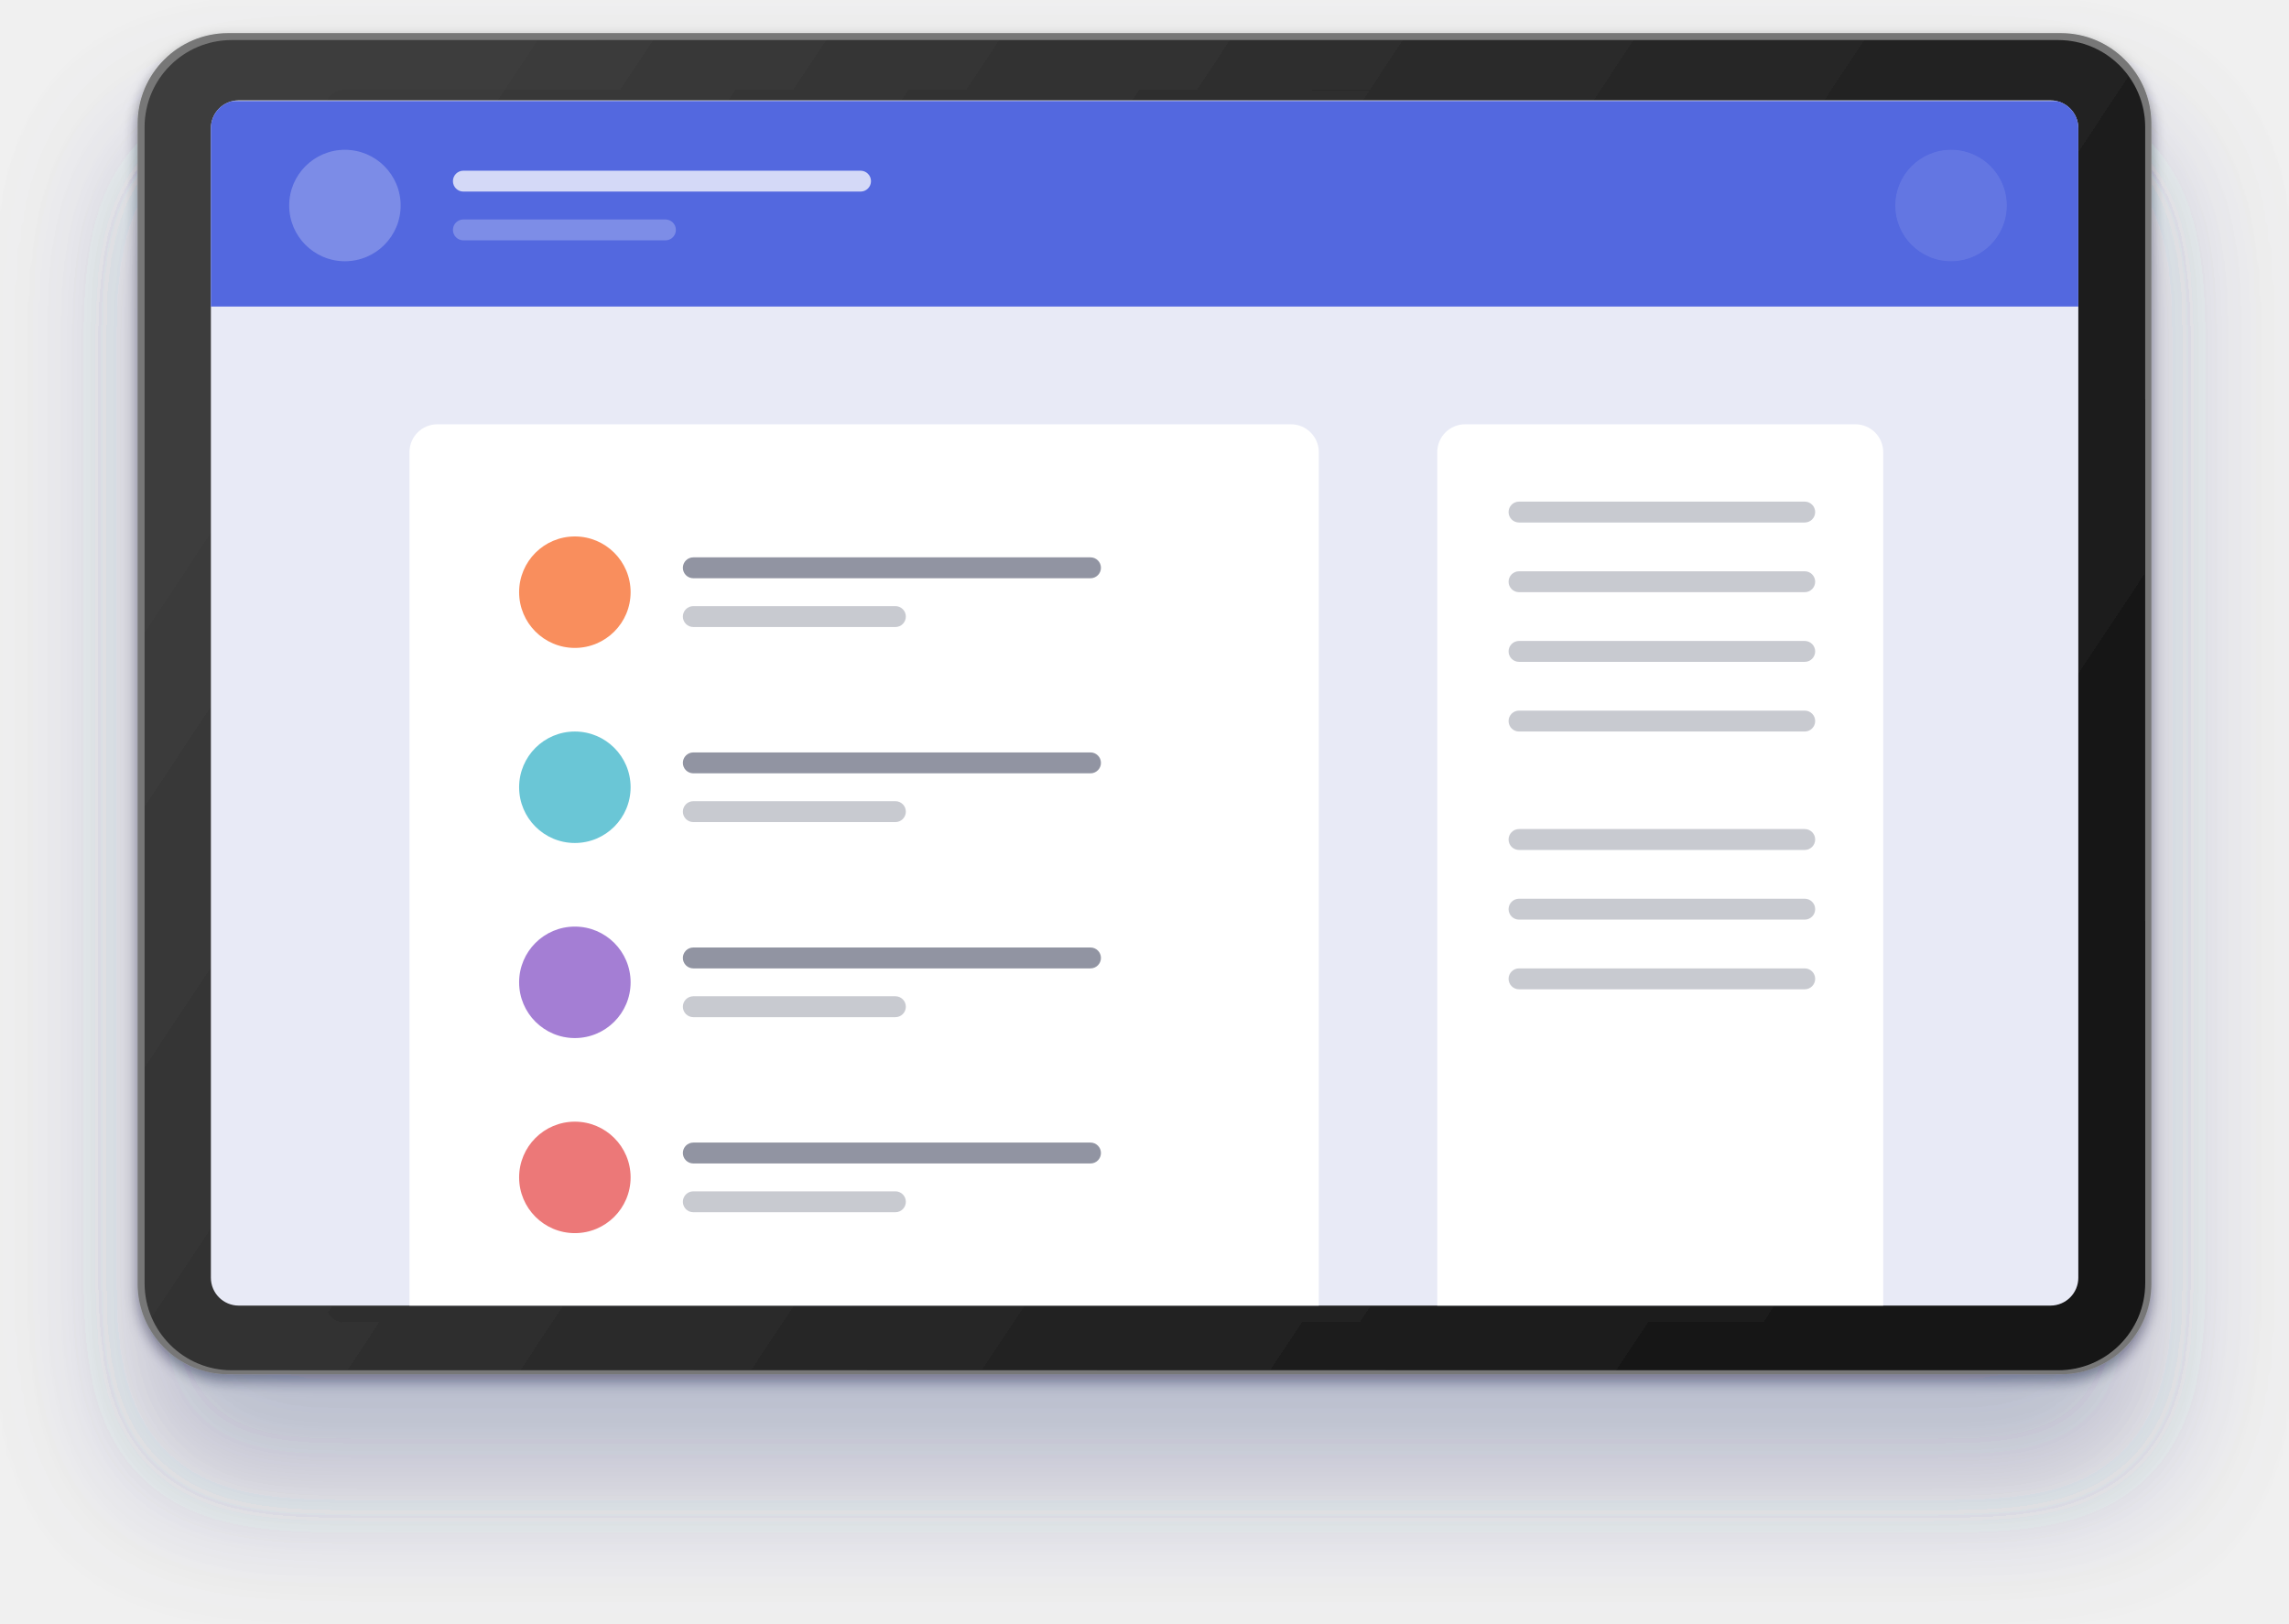
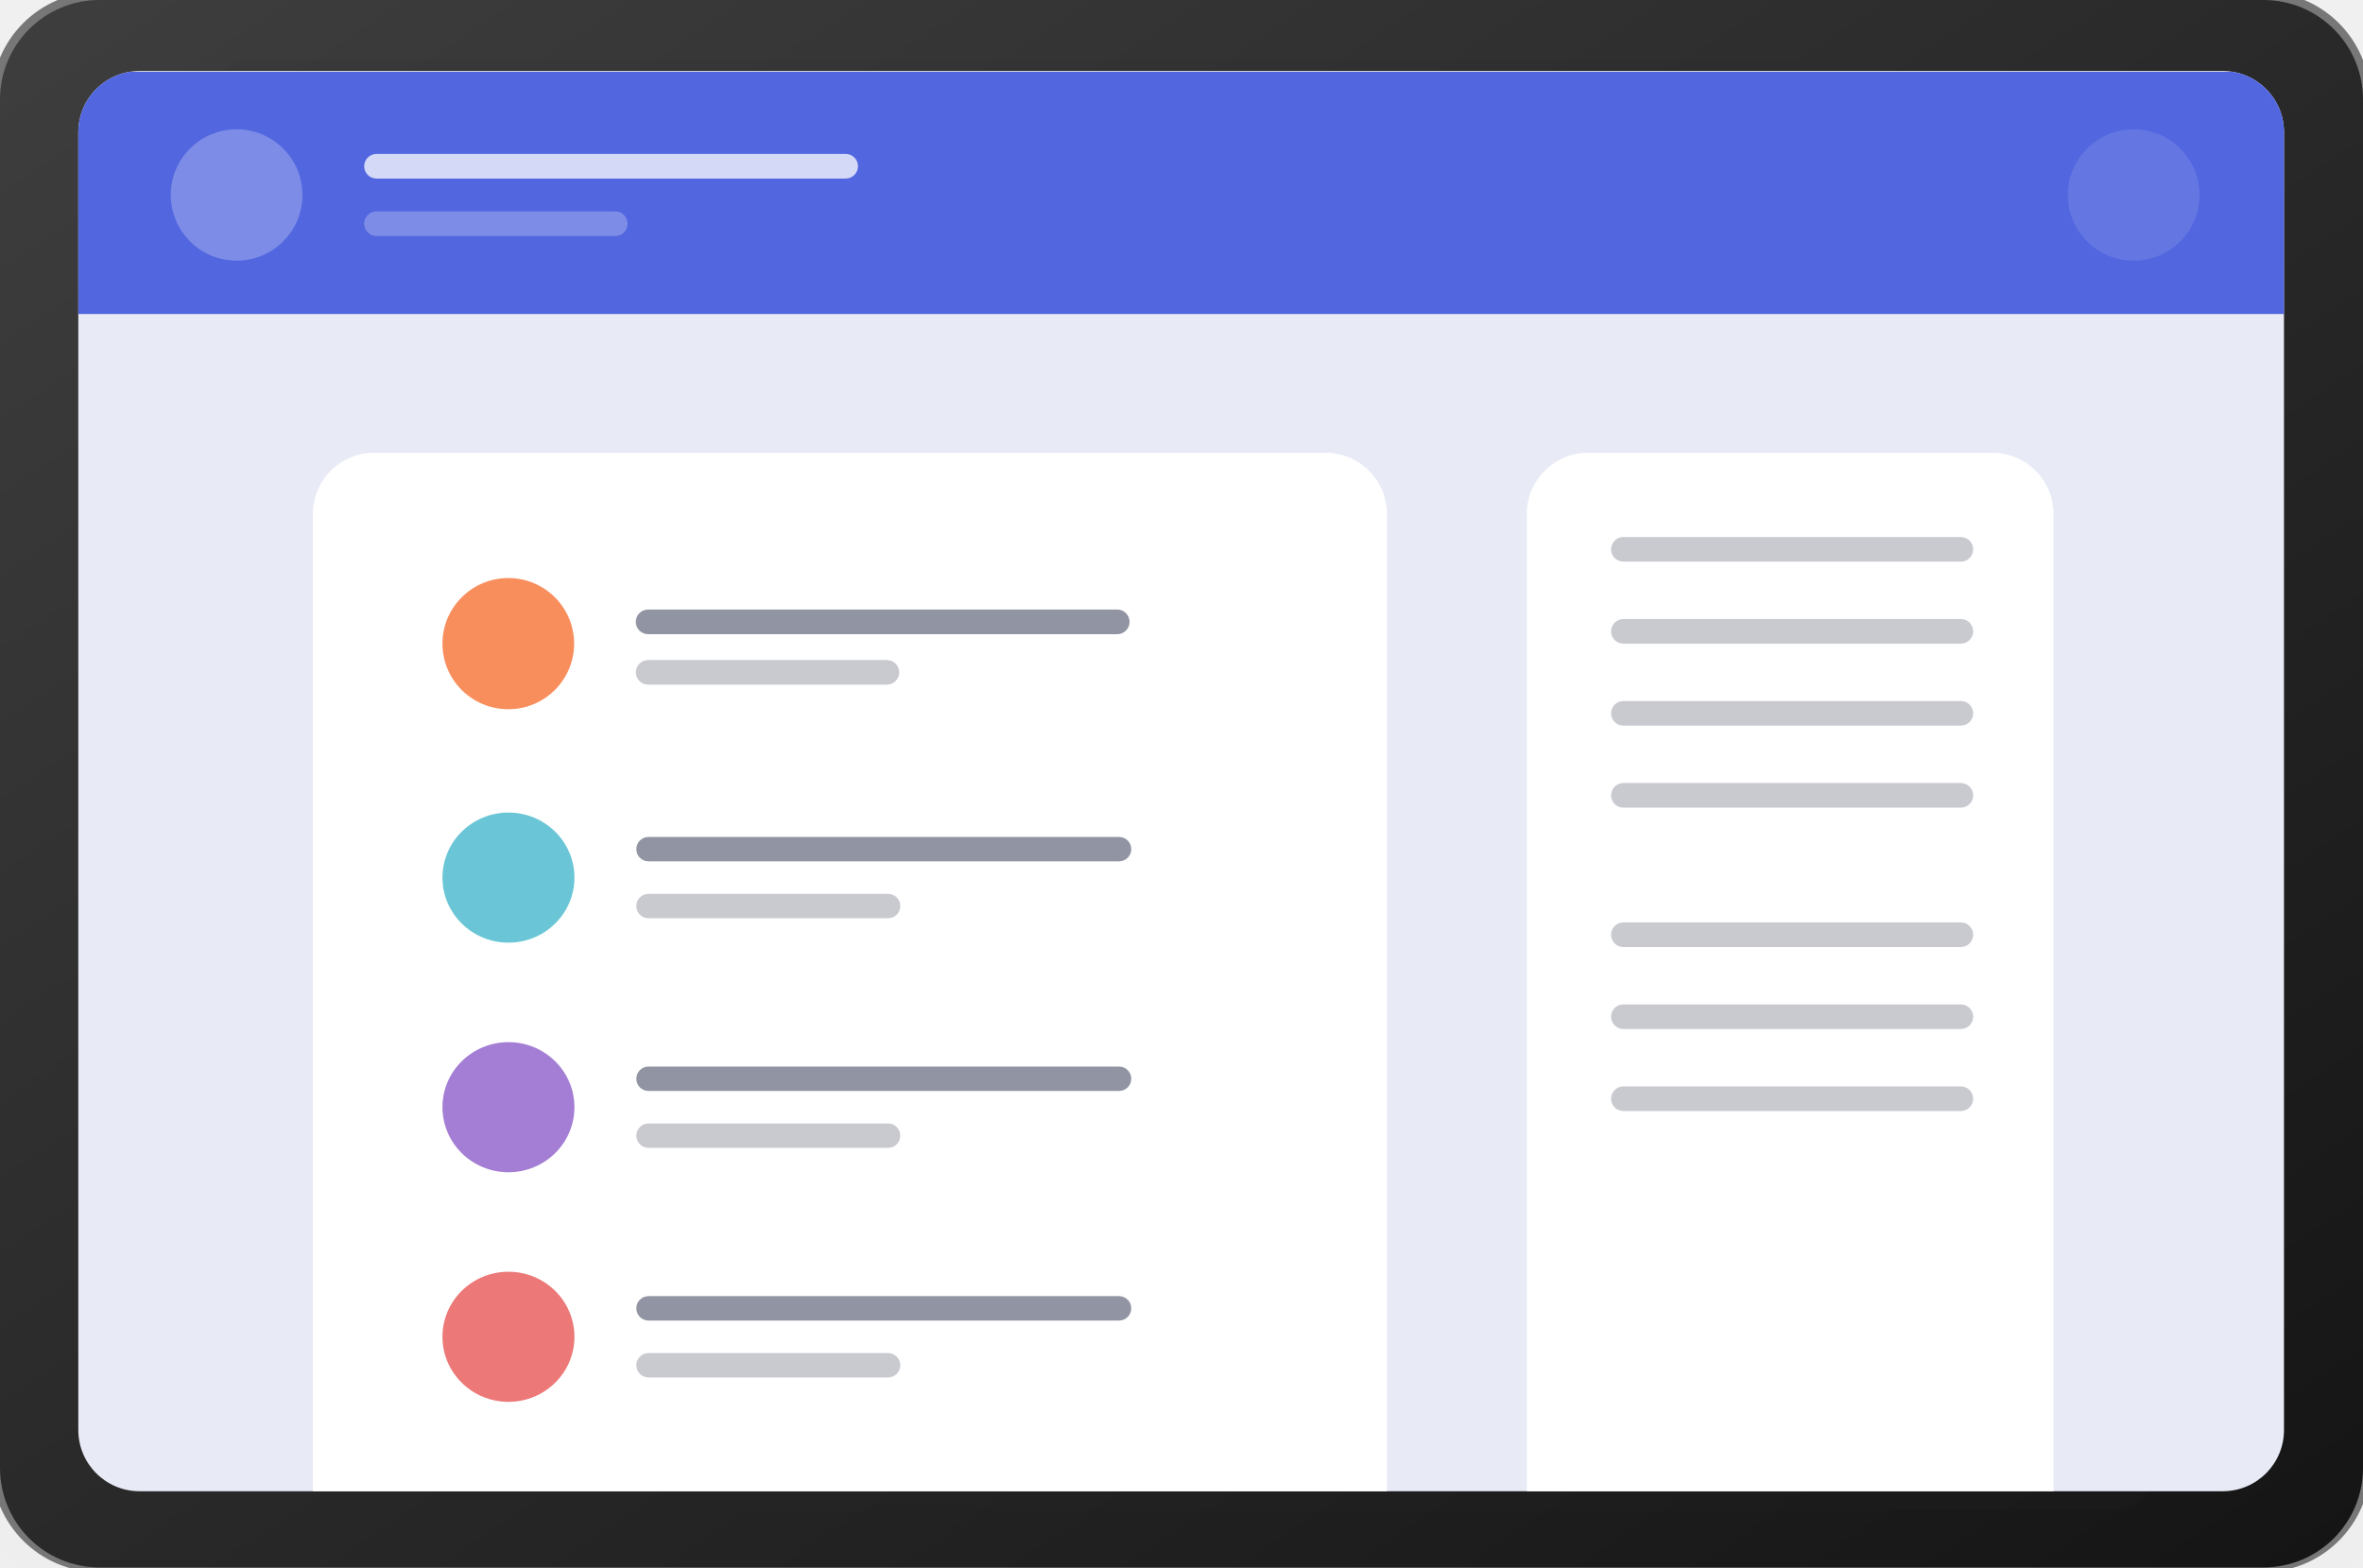
- <svg xmlns="http://www.w3.org/2000/svg" xmlns:xlink="http://www.w3.org/1999/xlink" width="657" height="466">
-   <defs>
-     <filter id="a" width="118%" height="126.9%" x="-9%" y="-5.7%" filterUnits="objectBoundingBox">
-       <feOffset dy="2" in="SourceAlpha" result="shadowOffsetOuter1" />
-       <feGaussianBlur in="shadowOffsetOuter1" result="shadowBlurOuter1" stdDeviation="2" />
-       <feColorMatrix in="shadowBlurOuter1" result="shadowMatrixOuter1" values="0 0 0 0 0 0 0 0 0 0 0 0 0 0 0 0 0 0 0.5 0" />
-       <feMerge>
-         <feMergeNode in="shadowMatrixOuter1" />
-         <feMergeNode in="SourceGraphic" />
-       </feMerge>
+ <svg xmlns="http://www.w3.org/2000/svg" width="308.742" height="204.806" viewBox="0 0 308.742 204.806" fill="none" version="1.1" id="svg91">
+   <g filter="url(#filter0_d_8063_88)" id="g4" transform="translate(-34.1909,-11.8287)">
+     <rect x="33.116" y="10.756" width="310.769" height="206.488" rx="14" fill="#777777" id="rect2" />
+   </g>
+   <rect x="0" y="0" width="308.742" height="204.806" rx="13" fill="url(#paint0_linear_8063_88)" id="rect6" style="fill:url(#paint0_linear_8063_88)" />
+   <rect opacity="0.1" x="27.975" y="7.671" width="253.488" height="189.731" rx="5" fill="#2a2a2a" id="rect8" />
+   <rect x="10.232" y="9.28" width="288.187" height="185.571" rx="8" fill="#e8eaf6" id="rect10" />
+   <mask id="mask0_8063_88" maskUnits="userSpaceOnUse" x="44" y="21" width="289" height="186">
+     <rect x="44.423" y="21.109" width="288.187" height="185.571" rx="8" fill="#ffffff" id="rect12" />
+   </mask>
+   <g mask="url(#mask0_8063_88)" id="g31" transform="translate(-34.1909,-11.8287)">
+     <rect x="42.525" y="21.215" width="294.101" height="31.644" fill="#5267df" id="rect15" />
+     <ellipse opacity="0.245" cx="65.106" cy="37.305" rx="8.603" ry="8.581" fill="#ffffff" id="ellipse17" />
+     <ellipse opacity="0.104" cx="312.969" cy="37.305" rx="8.603" ry="8.581" fill="#ffffff" id="ellipse19" />
+     <rect opacity="0.75" x="81.774" y="31.941" width="64.52" height="3.218" rx="1.609" fill="#ffffff" id="rect21" />
+     <rect opacity="0.25" x="81.774" y="39.45" width="34.41" height="3.218" rx="1.609" fill="#ffffff" id="rect23" />
+     <rect x="75.07" y="70.988" width="140.33" height="169.481" rx="8" fill="#ffffff" id="rect25" />
+     <rect x="233.68" y="70.988" width="68.821" height="169.481" rx="8" fill="#ffffff" id="rect27" />
+     <rect opacity="0.5" x="117.26" y="91.474" width="64.52" height="3.218" rx="1.609" fill="#242a45" id="rect29" />
+   </g>
+   <ellipse cx="66.411" cy="84.1" rx="8.602" ry="8.571" fill="#f98e5d" id="ellipse33" />
+   <rect opacity="0.25" x="210.497" y="70.171" width="47.312" height="3.214" rx="1.607" fill="#242a45" id="rect35" />
+   <rect opacity="0.25" x="210.497" y="80.886" width="47.312" height="3.214" rx="1.607" fill="#242a45" id="rect37" />
+   <rect opacity="0.25" x="210.497" y="91.6" width="47.312" height="3.214" rx="1.607" fill="#242a45" id="rect39" />
+   <rect opacity="0.25" x="210.497" y="102.314" width="47.312" height="3.214" rx="1.607" fill="#242a45" id="rect41" />
+   <rect opacity="0.25" x="210.497" y="120.528" width="47.312" height="3.214" rx="1.607" fill="#242a45" id="rect43" />
+   <rect opacity="0.25" x="210.497" y="131.242" width="47.312" height="3.214" rx="1.607" fill="#242a45" id="rect45" />
+   <rect opacity="0.25" x="210.497" y="141.957" width="47.312" height="3.214" rx="1.607" fill="#242a45" id="rect47" />
+   <rect opacity="0.25" x="83.078" y="86.243" width="34.409" height="3.214" rx="1.607" fill="#242a45" id="rect49" />
+   <ellipse cx="66.432" cy="114.671" rx="8.623" ry="8.5" fill="#6ac6d6" id="ellipse51" />
+   <rect opacity="0.5" x="83.138" y="109.359" width="64.671" height="3.188" rx="1.594" fill="#242a45" id="rect53" />
+   <rect opacity="0.25" x="83.138" y="116.796" width="34.491" height="3.188" rx="1.594" fill="#242a45" id="rect55" />
+   <ellipse cx="66.432" cy="144.671" rx="8.623" ry="8.5" fill="#a47ed4" id="ellipse57" />
+   <rect opacity="0.5" x="83.138" y="139.359" width="64.671" height="3.188" rx="1.594" fill="#242a45" id="rect59" />
+   <rect opacity="0.25" x="83.138" y="146.796" width="34.491" height="3.188" rx="1.594" fill="#242a45" id="rect61" />
+   <ellipse cx="66.432" cy="174.671" rx="8.623" ry="8.5" fill="#ec7878" id="ellipse63" />
+   <rect opacity="0.5" x="83.138" y="169.359" width="64.671" height="3.188" rx="1.594" fill="#242a45" id="rect65" />
+   <rect opacity="0.25" x="83.138" y="176.796" width="34.491" height="3.188" rx="1.594" fill="#242a45" id="rect67" />
+   <defs id="defs89">
+     <filter id="filter0_d_8063_88" x="-6.884" y="0.756" width="390.769" height="286.488" filterUnits="userSpaceOnUse" color-interpolation-filters="sRGB">
+       <feFlood flood-opacity="0" result="BackgroundImageFix" id="feFlood69" />
+       <feColorMatrix in="SourceAlpha" type="matrix" values="0 0 0 0 0 0 0 0 0 0 0 0 0 0 0 0 0 0 127 0" result="hardAlpha" id="feColorMatrix71" />
+       <feOffset dy="30" id="feOffset73" />
+       <feGaussianBlur stdDeviation="20" id="feGaussianBlur75" />
+       <feColorMatrix type="matrix" values="0 0 0 0 0.182 0 0 0 0 0.231 0 0 0 0 0.506 0 0 0 0.05 0" id="feColorMatrix77" />
+       <feBlend mode="normal" in2="BackgroundImageFix" result="effect1_dropShadow_8063_88" id="feBlend79" />
+       <feBlend mode="normal" in="SourceGraphic" in2="effect1_dropShadow_8063_88" result="shape" id="feBlend81" />
    </filter>
-     <rect id="c" width="578" height="385" rx="26" />
-     <filter id="b" width="126%" height="139%" x="-13%" y="-11.7%" filterUnits="objectBoundingBox">
-       <feOffset dy="30" in="SourceAlpha" result="shadowOffsetOuter1" />
-       <feGaussianBlur in="shadowOffsetOuter1" result="shadowBlurOuter1" stdDeviation="20" />
-       <feColorMatrix in="shadowBlurOuter1" values="0 0 0 0 0.182 0 0 0 0 0.231 0 0 0 0 0.506 0 0 0 0.2 0" />
-     </filter>
-     <linearGradient id="d" x1="99.013%" x2="2.544%" y1="71.675%" y2="29.014%">
-       <stop offset="0%" stop-color="#151515" />
-       <stop offset="100%" stop-color="#3D3D3D" />
+     <linearGradient id="paint0_linear_8063_88" x1="488.807" y1="115.827" x2="306.781" y2="-158.574" gradientUnits="userSpaceOnUse" gradientTransform="translate(-34.1909,-11.8287)">
+       <stop stop-color="#151515" id="stop84" />
+       <stop offset="1" stop-color="#3D3D3D" id="stop86" />
    </linearGradient>
-     <rect id="e" width="536" height="346" y="3" rx="8" />
  </defs>
-   <g fill="none" fill-rule="evenodd" filter="url(#a)" transform="translate(39 9)">
-     <g transform="translate(.5 .5)">
-       <g fill-rule="nonzero">
-         <use fill="#000" filter="url(#b)" xlink:href="#c" />
-         <use fill="#777" xlink:href="#c" />
-       </g>
-       <rect width="574.23" height="381.865" x="2" y="2" fill="url(#d)" fill-rule="nonzero" rx="25" />
-       <g transform="translate(21.03 16.303)">
-         <rect width="471.463" height="353.756" x="33" fill="#2A2A2A" fill-rule="nonzero" opacity=".1" rx="5" />
-         <mask id="f" fill="#fff">
-           <use xlink:href="#e" />
-         </mask>
-         <use fill="#E8EAF6" fill-rule="nonzero" xlink:href="#e" />
-         <g mask="url(#f)">
-           <path fill="#5267DF" d="M-3.53 3.197h547v59h-547z" />
-           <g transform="translate(22.47 17.197)" fill="#FFF">
-             <circle cx="16" cy="16" r="16" opacity=".245" />
-             <circle cx="477" cy="16" r="16" opacity=".104" />
-             <g transform="translate(47 6)">
-               <rect width="120" height="6" opacity=".75" rx="3" />
-               <rect width="64" height="6" y="14" opacity=".25" rx="3" />
-             </g>
-           </g>
-         </g>
-         <g mask="url(#f)">
-           <g transform="translate(57 96)">
-             <rect width="261" height="316" fill="#FFF" rx="8" />
-             <rect width="128" height="316" x="295" fill="#FFF" rx="8" />
-             <rect width="120" height="6" x="78.47" y="38.197" fill="#242A45" opacity=".5" rx="3" />
-           </g>
-         </g>
-       </g>
-     </g>
-     <g transform="translate(110 135)">
-       <circle cx="16" cy="26" r="16" fill="#F98E5D" />
-       <rect width="88" height="6" x="284" fill="#242A45" opacity=".25" rx="3" />
-       <rect width="88" height="6" x="284" y="20" fill="#242A45" opacity=".25" rx="3" />
-       <rect width="88" height="6" x="284" y="40" fill="#242A45" opacity=".25" rx="3" />
-       <rect width="88" height="6" x="284" y="60" fill="#242A45" opacity=".25" rx="3" />
-       <rect width="88" height="6" x="284" y="94" fill="#242A45" opacity=".25" rx="3" />
-       <rect width="88" height="6" x="284" y="114" fill="#242A45" opacity=".25" rx="3" />
-       <rect width="88" height="6" x="284" y="134" fill="#242A45" opacity=".25" rx="3" />
-       <rect width="64" height="6" x="47" y="30" fill="#242A45" opacity=".25" rx="3" />
-     </g>
-     <g transform="translate(110 201)">
-       <circle cx="16" cy="16" r="16" fill="#6AC6D6" />
-       <rect width="120" height="6" x="47" y="6" fill="#242A45" opacity=".5" rx="3" />
-       <rect width="64" height="6" x="47" y="20" fill="#242A45" opacity=".25" rx="3" />
-     </g>
-     <g transform="translate(110 257)">
-       <circle cx="16" cy="16" r="16" fill="#A47ED4" />
-       <rect width="120" height="6" x="47" y="6" fill="#242A45" opacity=".5" rx="3" />
-       <rect width="64" height="6" x="47" y="20" fill="#242A45" opacity=".25" rx="3" />
-     </g>
-     <g transform="translate(110 313)">
-       <circle cx="16" cy="16" r="16" fill="#EC7878" />
-       <rect width="120" height="6" x="47" y="6" fill="#242A45" opacity=".5" rx="3" />
-       <rect width="64" height="6" x="47" y="20" fill="#242A45" opacity=".25" rx="3" />
-     </g>
-   </g>
</svg>
